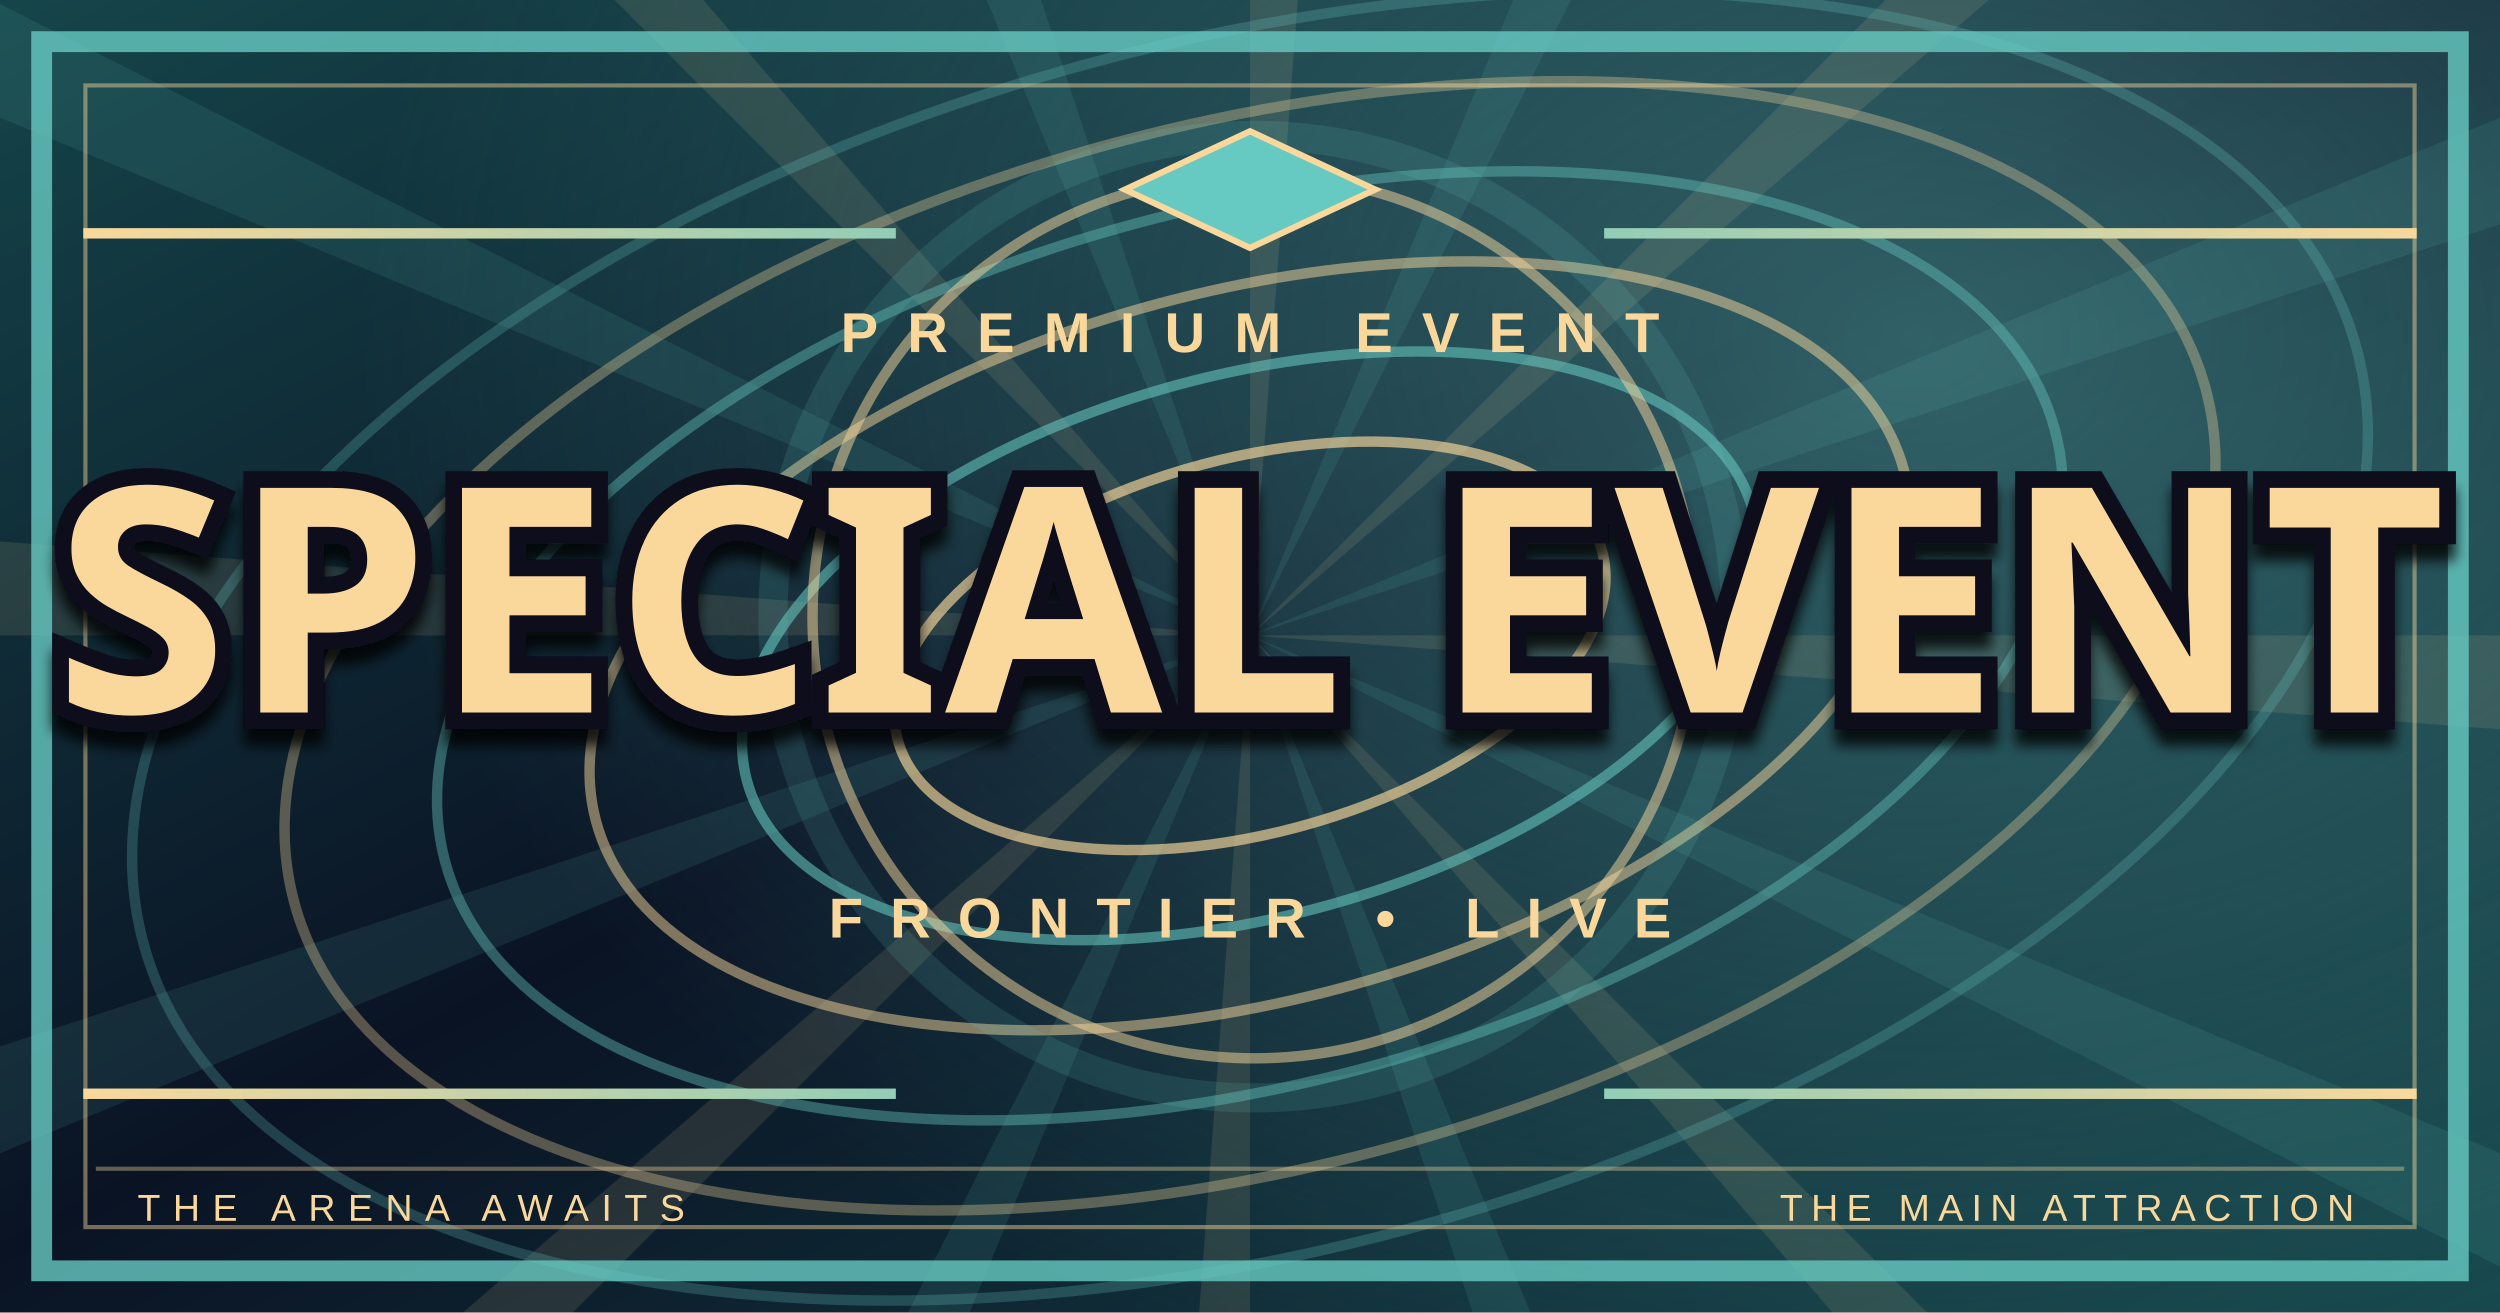
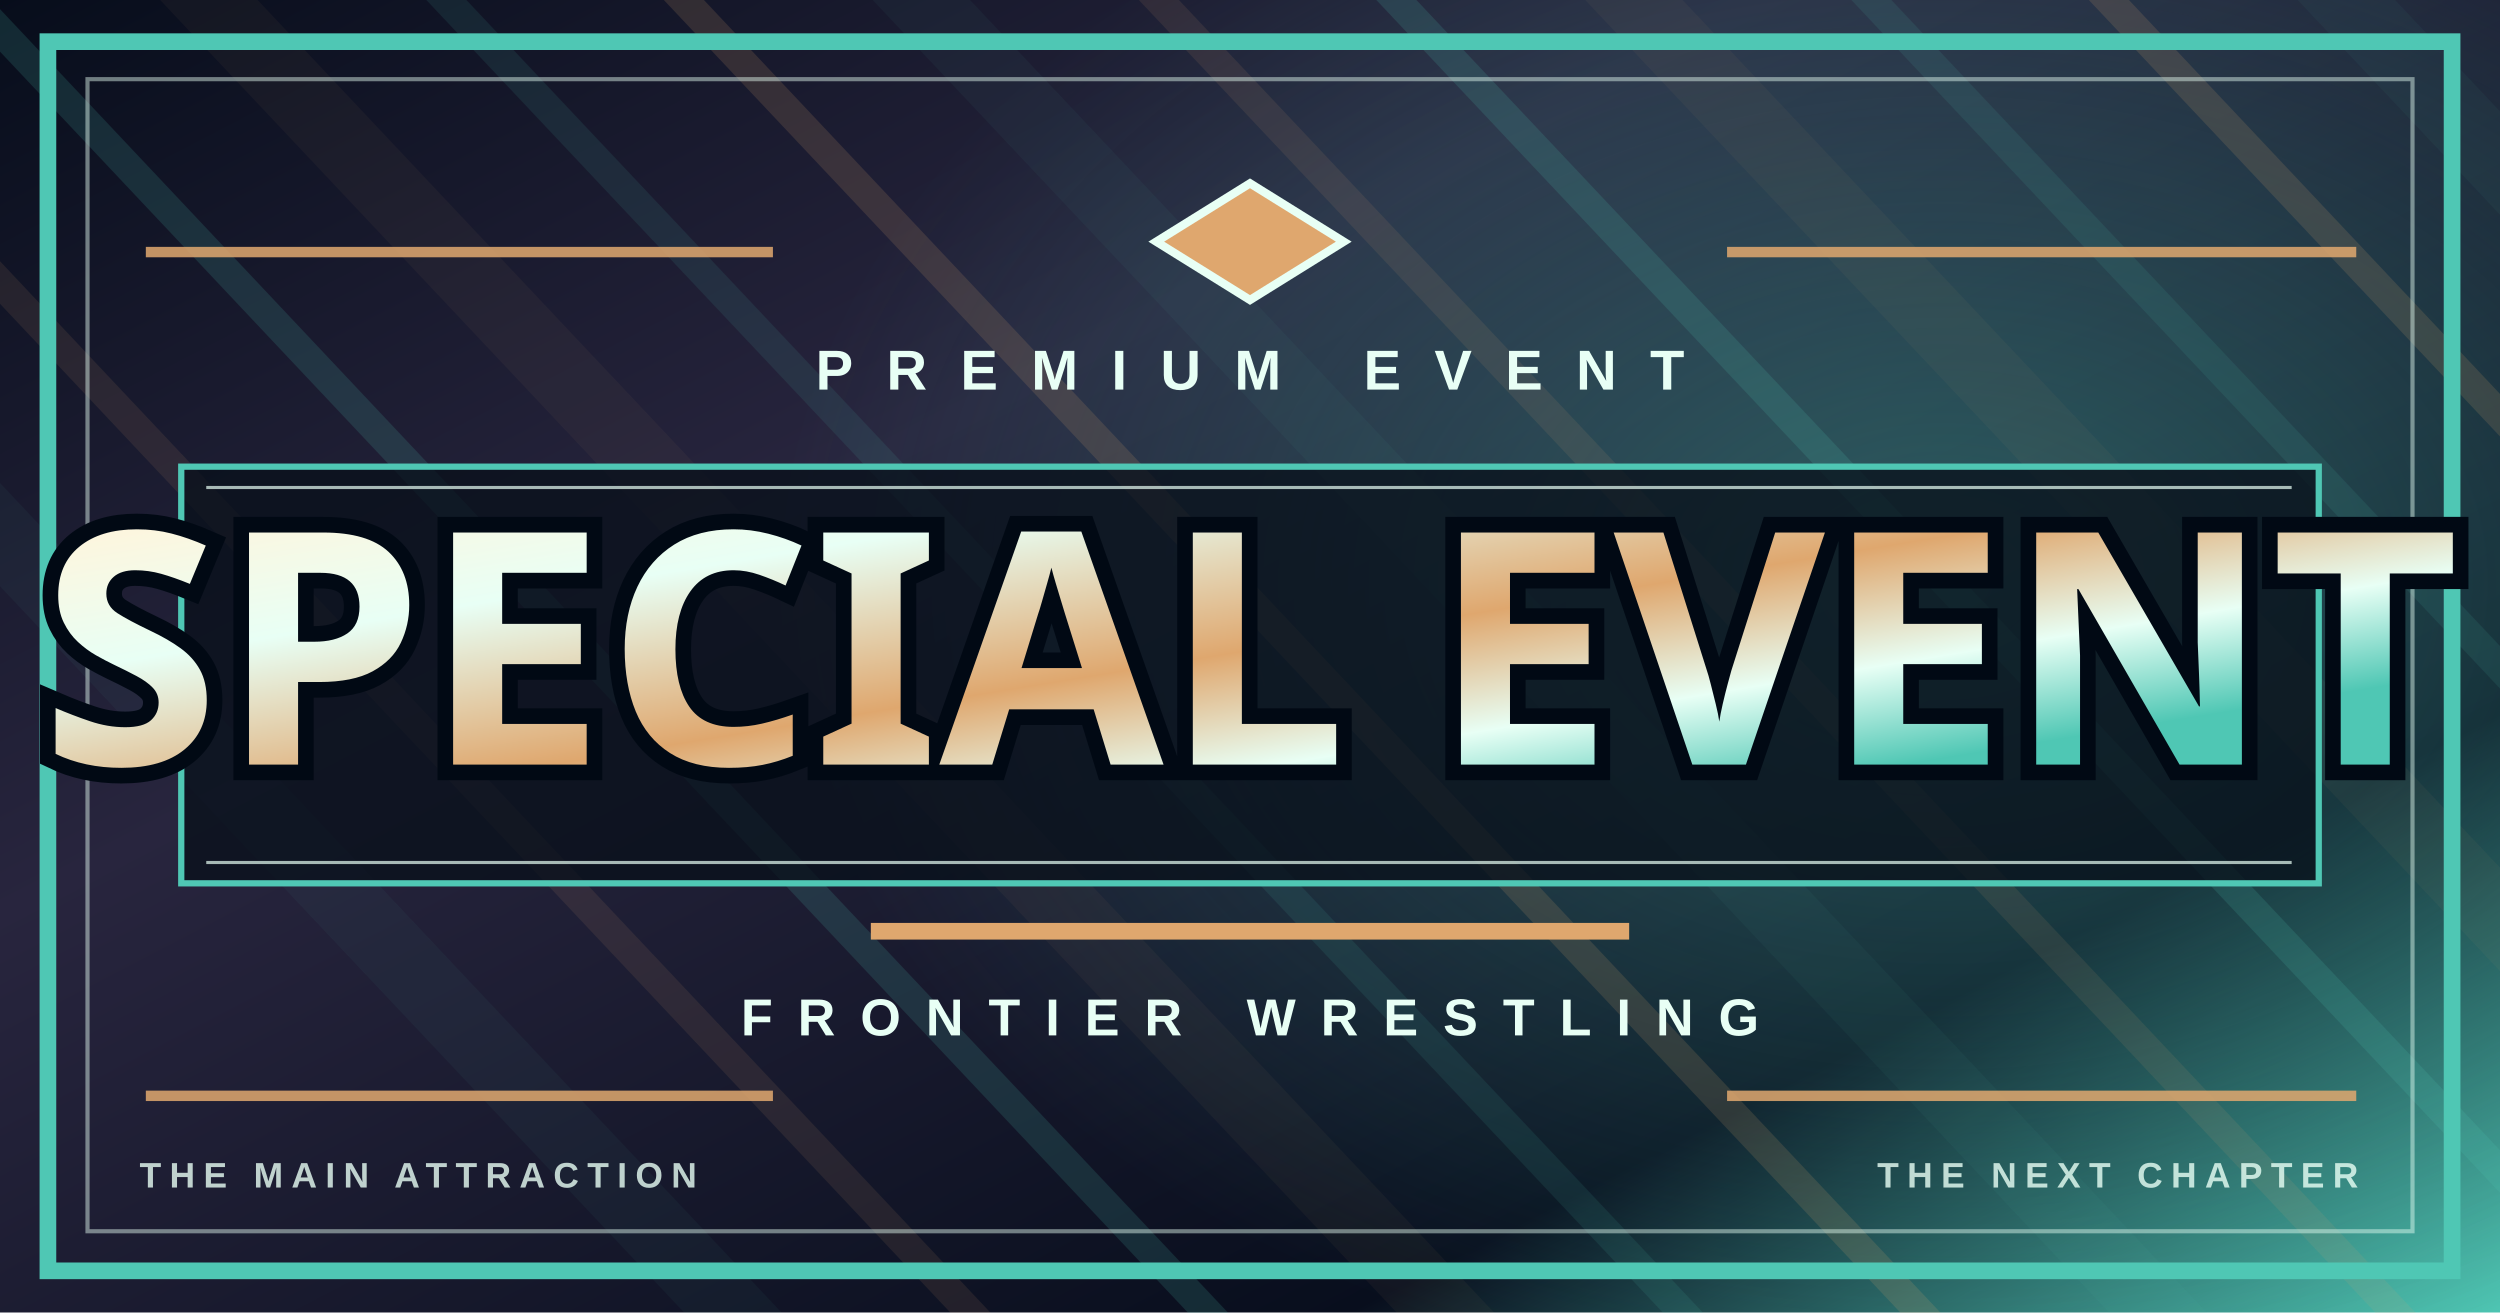
<svg xmlns="http://www.w3.org/2000/svg" width="1200" height="630" viewBox="0 0 1200 630" role="img" aria-label="SPECIAL EVENT event art">
  <defs>
-     <linearGradient id="bg" x1="0" y1="0" x2="1" y2="1">
-       <stop stop-color="#15454a" />
-       <stop offset=".48" stop-color="#0a1324" />
-       <stop offset="1" stop-color="#15454a" />
+     <linearGradient id="sky" x1="0" y1="0" x2="1" y2="1">
+       <stop stop-color="#070d1b" />
+       <stop offset=".35" stop-color="#28253e" />
+       <stop offset=".77" stop-color="#080e1d" />
+       <stop offset="1" stop-color="#4fc7b4" />
+     </linearGradient>
+     <linearGradient id="chrome" x1="0" y1="0" x2="1" y2=".6">
+       <stop stop-color="#fff5dc" />
+       <stop offset=".27" stop-color="#e8fff5" />
+       <stop offset=".59" stop-color="#dfa76e" />
+       <stop offset=".81" stop-color="#e8fff5" />
+       <stop offset="1" stop-color="#4fc7b4" />
    </linearGradient>
    <radialGradient id="spot">
-       <stop stop-color="#66c9c2" stop-opacity=".42" />
-       <stop offset="1" stop-color="#66c9c2" stop-opacity="0" />
+       <stop stop-color="#4fc7b4" stop-opacity=".39" />
+       <stop offset="1" stop-color="#4fc7b4" stop-opacity="0" />
    </radialGradient>
-     <linearGradient id="plate">
-       <stop stop-color="#fad89b" />
-       <stop offset=".5" stop-color="#66c9c2" />
-       <stop offset="1" stop-color="#fad89b" />
-     </linearGradient>
-     <filter id="ink" x="-8%" y="-30%" width="116%" height="165%">
-       <feDropShadow dx="0" dy="8" stdDeviation="3" flood-opacity=".8" />
-     </filter>
  </defs>
-   <path fill="url(#bg)" d="M0 0h1200v630H0z" />
-   <ellipse cx="920" cy="160" rx="750" ry="550" fill="url(#spot)" />
-   <path d="M600 305L1600 305L1597.189 379.93Z" fill="#fad89b" opacity="0.11" />
-   <path d="M600 305L1523.88 687.683L1492.608 755.834Z" fill="#66c9c2" opacity="0.11" />
-   <path d="M600 305L1307.107 1012.107L1252.136 1063.102Z" fill="#fad89b" opacity="0.11" />
-   <path d="M600 305L982.683 1228.88L912.382 1254.957Z" fill="#66c9c2" opacity="0.11" />
-   <path d="M600 305L600 1305L525.07 1302.189Z" fill="#fad89b" opacity="0.11" />
-   <path d="M600 305L217.317 1228.88L149.166 1197.608Z" fill="#66c9c2" opacity="0.11" />
-   <path d="M600 305L-107.107 1012.107L-158.102 957.136Z" fill="#fad89b" opacity="0.11" />
-   <path d="M600 305L-323.88 687.683L-349.957 617.382Z" fill="#66c9c2" opacity="0.11" />
-   <path d="M600 305L-400 305L-397.189 230.07Z" fill="#fad89b" opacity="0.11" />
-   <path d="M600 305L-323.88 -77.683L-292.608 -145.834Z" fill="#66c9c2" opacity="0.11" />
-   <path d="M600 305L-107.107 -402.107L-52.136 -453.102Z" fill="#fad89b" opacity="0.11" />
-   <path d="M600 305L217.317 -618.88L287.618 -644.957Z" fill="#66c9c2" opacity="0.11" />
-   <path d="M600 305L600 -695L674.93 -692.189Z" fill="#fad89b" opacity="0.11" />
-   <path d="M600 305L982.683 -618.88L1050.834 -587.608Z" fill="#66c9c2" opacity="0.11" />
-   <path d="M600 305L1307.107 -402.107L1358.102 -347.136Z" fill="#fad89b" opacity="0.11" />
-   <path d="M600 305L1523.88 -77.683L1549.957 -7.382Z" fill="#66c9c2" opacity="0.11" />
-   <ellipse cx="600" cy="310" rx="175" ry="90" fill="none" stroke="#fad89b" stroke-width="5" opacity="0.65" transform="rotate(-15 600 310)" />
-   <ellipse cx="600" cy="310" rx="250" ry="130" fill="none" stroke="#66c9c2" stroke-width="5" opacity="0.57" transform="rotate(-15 600 310)" />
-   <ellipse cx="600" cy="310" rx="325" ry="170" fill="none" stroke="#fad89b" stroke-width="5" opacity="0.49" transform="rotate(-15 600 310)" />
-   <ellipse cx="600" cy="310" rx="400" ry="210" fill="none" stroke="#66c9c2" stroke-width="5" opacity="0.41" transform="rotate(-15 600 310)" />
-   <ellipse cx="600" cy="310" rx="475" ry="250" fill="none" stroke="#fad89b" stroke-width="5" opacity="0.33" transform="rotate(-15 600 310)" />
-   <ellipse cx="600" cy="310" rx="550" ry="290" fill="none" stroke="#66c9c2" stroke-width="5" opacity="0.25" transform="rotate(-15 600 310)" />
-   <circle cx="602" cy="296" r="212" fill="none" stroke="#fad89b" stroke-width="5" opacity=".5" />
-   <circle cx="602" cy="296" r="231" fill="none" stroke="#66c9c2" stroke-width="14" opacity=".14" />
-   <path d="M20 20H1180V610H20Z" fill="none" stroke="#66c9c2" stroke-width="10" opacity=".8" />
-   <path d="M41 41H1159V589H41Z" fill="none" stroke="#fad89b" stroke-width="2" opacity=".45" />
-   <path d="M40 112h390M770 112h390M40 525h390M770 525h390" fill="none" stroke="url(#plate)" stroke-width="5" />
-   <path d="M540 91l60 -28 60 28 -60 28z" fill="#66c9c2" stroke="#fad89b" stroke-width="3" />
-   <text x="600" y="169" text-anchor="middle" font-family="Arial,sans-serif" font-weight="900" font-size="27" letter-spacing="14" fill="#fad89b">PREMIUM EVENT</text>
-   <text x="600" y="342" text-anchor="middle" textLength="1000" lengthAdjust="spacingAndGlyphs" font-size="151" font-family="Impact,'Arial Black',sans-serif" font-weight="1000" letter-spacing="2" fill="#fad89b" stroke="#0a0c1a" stroke-width="16" paint-order="stroke" filter="url(#ink)">SPECIAL EVENT</text>
-   <path d="M275 396h650" stroke="url(#plate)" stroke-width="9" />
-   <text x="600" y="450" text-anchor="middle" font-family="Arial,sans-serif" font-size="27" font-weight="900" letter-spacing="13" fill="#fad89b">FRONTIER • LIVE</text>
-   <path d="M46 561h1108" stroke="#fad89b" stroke-width="2" opacity=".37" />
-   <text x="66" y="586" font-family="Arial,sans-serif" letter-spacing="6" font-size="18" fill="#fad89b">THE ARENA AWAITS</text>
-   <text x="1130" y="586" text-anchor="end" font-family="Arial,sans-serif" letter-spacing="4" font-size="18" fill="#fad89b">THE MAIN ATTRACTION</text>
+   <path fill="url(#sky)" d="M0 0h1200v630H0z" />
+   <ellipse cx="935" cy="280" rx="570" ry="390" fill="url(#spot)" />
+   <path d="M-270 -30L380 660" stroke="#4fc7b4" opacity="0.05" stroke-width="34" />
+   <path d="M-156 -30L494 660" stroke="#dfa76e" opacity="0.1" stroke-width="14" />
+   <path d="M-42 -30L608 660" stroke="#4fc7b4" opacity="0.15" stroke-width="14" />
+   <path d="M72 -30L722 660" stroke="#dfa76e" opacity="0.05" stroke-width="34" />
+   <path d="M186 -30L836 660" stroke="#4fc7b4" opacity="0.1" stroke-width="14" />
+   <path d="M300 -30L950 660" stroke="#dfa76e" opacity="0.15" stroke-width="14" />
+   <path d="M414 -30L1064 660" stroke="#4fc7b4" opacity="0.05" stroke-width="34" />
+   <path d="M528 -30L1178 660" stroke="#dfa76e" opacity="0.1" stroke-width="14" />
+   <path d="M642 -30L1292 660" stroke="#4fc7b4" opacity="0.15" stroke-width="14" />
+   <path d="M756 -30L1406 660" stroke="#dfa76e" opacity="0.05" stroke-width="34" />
+   <path d="M870 -30L1520 660" stroke="#4fc7b4" opacity="0.1" stroke-width="14" />
+   <path d="M984 -30L1634 660" stroke="#dfa76e" opacity="0.15" stroke-width="14" />
+   <path d="M1098 -30L1748 660" stroke="#4fc7b4" opacity="0.05" stroke-width="34" />
+   <path d="M1212 -30L1862 660" stroke="#dfa76e" opacity="0.1" stroke-width="14" />
+   <path d="M1326 -30L1976 660" stroke="#4fc7b4" opacity="0.15" stroke-width="14" />
+   <g color="#4fc7b4" opacity=".48" transform="translate(-60 0)">
+     <g fill="none" stroke="currentColor" stroke-width="11" stroke-linecap="round" stroke-linejoin="round">M923 80 1080 181l-29 189-128 117-126-117-29-189Z M923 110v355M781 290h280M837 202h175M833 378h184</g>
+   </g>
+   <path d="M23 20h1154v590H23Z" fill="none" stroke="#4fc7b4" stroke-width="8" />
+   <path d="M42 38h1116v553H42Z" fill="none" stroke="#e8fff5" stroke-width="2" opacity=".46" />
+   <path d="M70 121h301M829 121h302M70 526h301M829 526h302" stroke="#dfa76e" stroke-width="5" opacity=".86" />
+   <path d="M600 88l45 28-45 28-45-28Z" fill="#dfa76e" stroke="#e8fff5" stroke-width="4" />
+   <text x="600" y="187" font-family="Arial,sans-serif" text-anchor="middle" font-size="27" letter-spacing="16" font-weight="900" fill="#e8fff5">PREMIUM EVENT</text>
+   <path d="M87 224H1113V424H87Z" fill="#09101bc4" stroke="#4fc7b4" stroke-width="3" />
+   <path d="M99 234h1001M99 414h1001" stroke="#e8fff5" stroke-width="1.5" opacity=".7" />
+   <text x="600" y="367" text-anchor="middle" font-family="Impact,'Arial Black',sans-serif" font-size="156" font-weight="1000" textLength="944" lengthAdjust="spacingAndGlyphs" fill="url(#chrome)" stroke="#010914" stroke-width="15" paint-order="stroke">SPECIAL EVENT</text>
+   <path d="M418 447h364" stroke="#dfa76e" stroke-width="8" />
+   <text x="600" y="497" text-anchor="middle" fill="#e8fff5" font-family="Arial,sans-serif" font-size="25" font-weight="900" letter-spacing="12">FRONTIER WRESTLING</text>
+   <text x="67" y="570" fill="#e8fff5" opacity=".8" font-family="Arial,sans-serif" font-size="17" font-weight="900" letter-spacing="4">THE MAIN ATTRACTION</text>
+   <text x="1132" y="570" text-anchor="end" fill="#e8fff5" opacity=".8" font-family="Arial,sans-serif" font-size="17" font-weight="900" letter-spacing="4">THE NEXT CHAPTER</text>
</svg>
